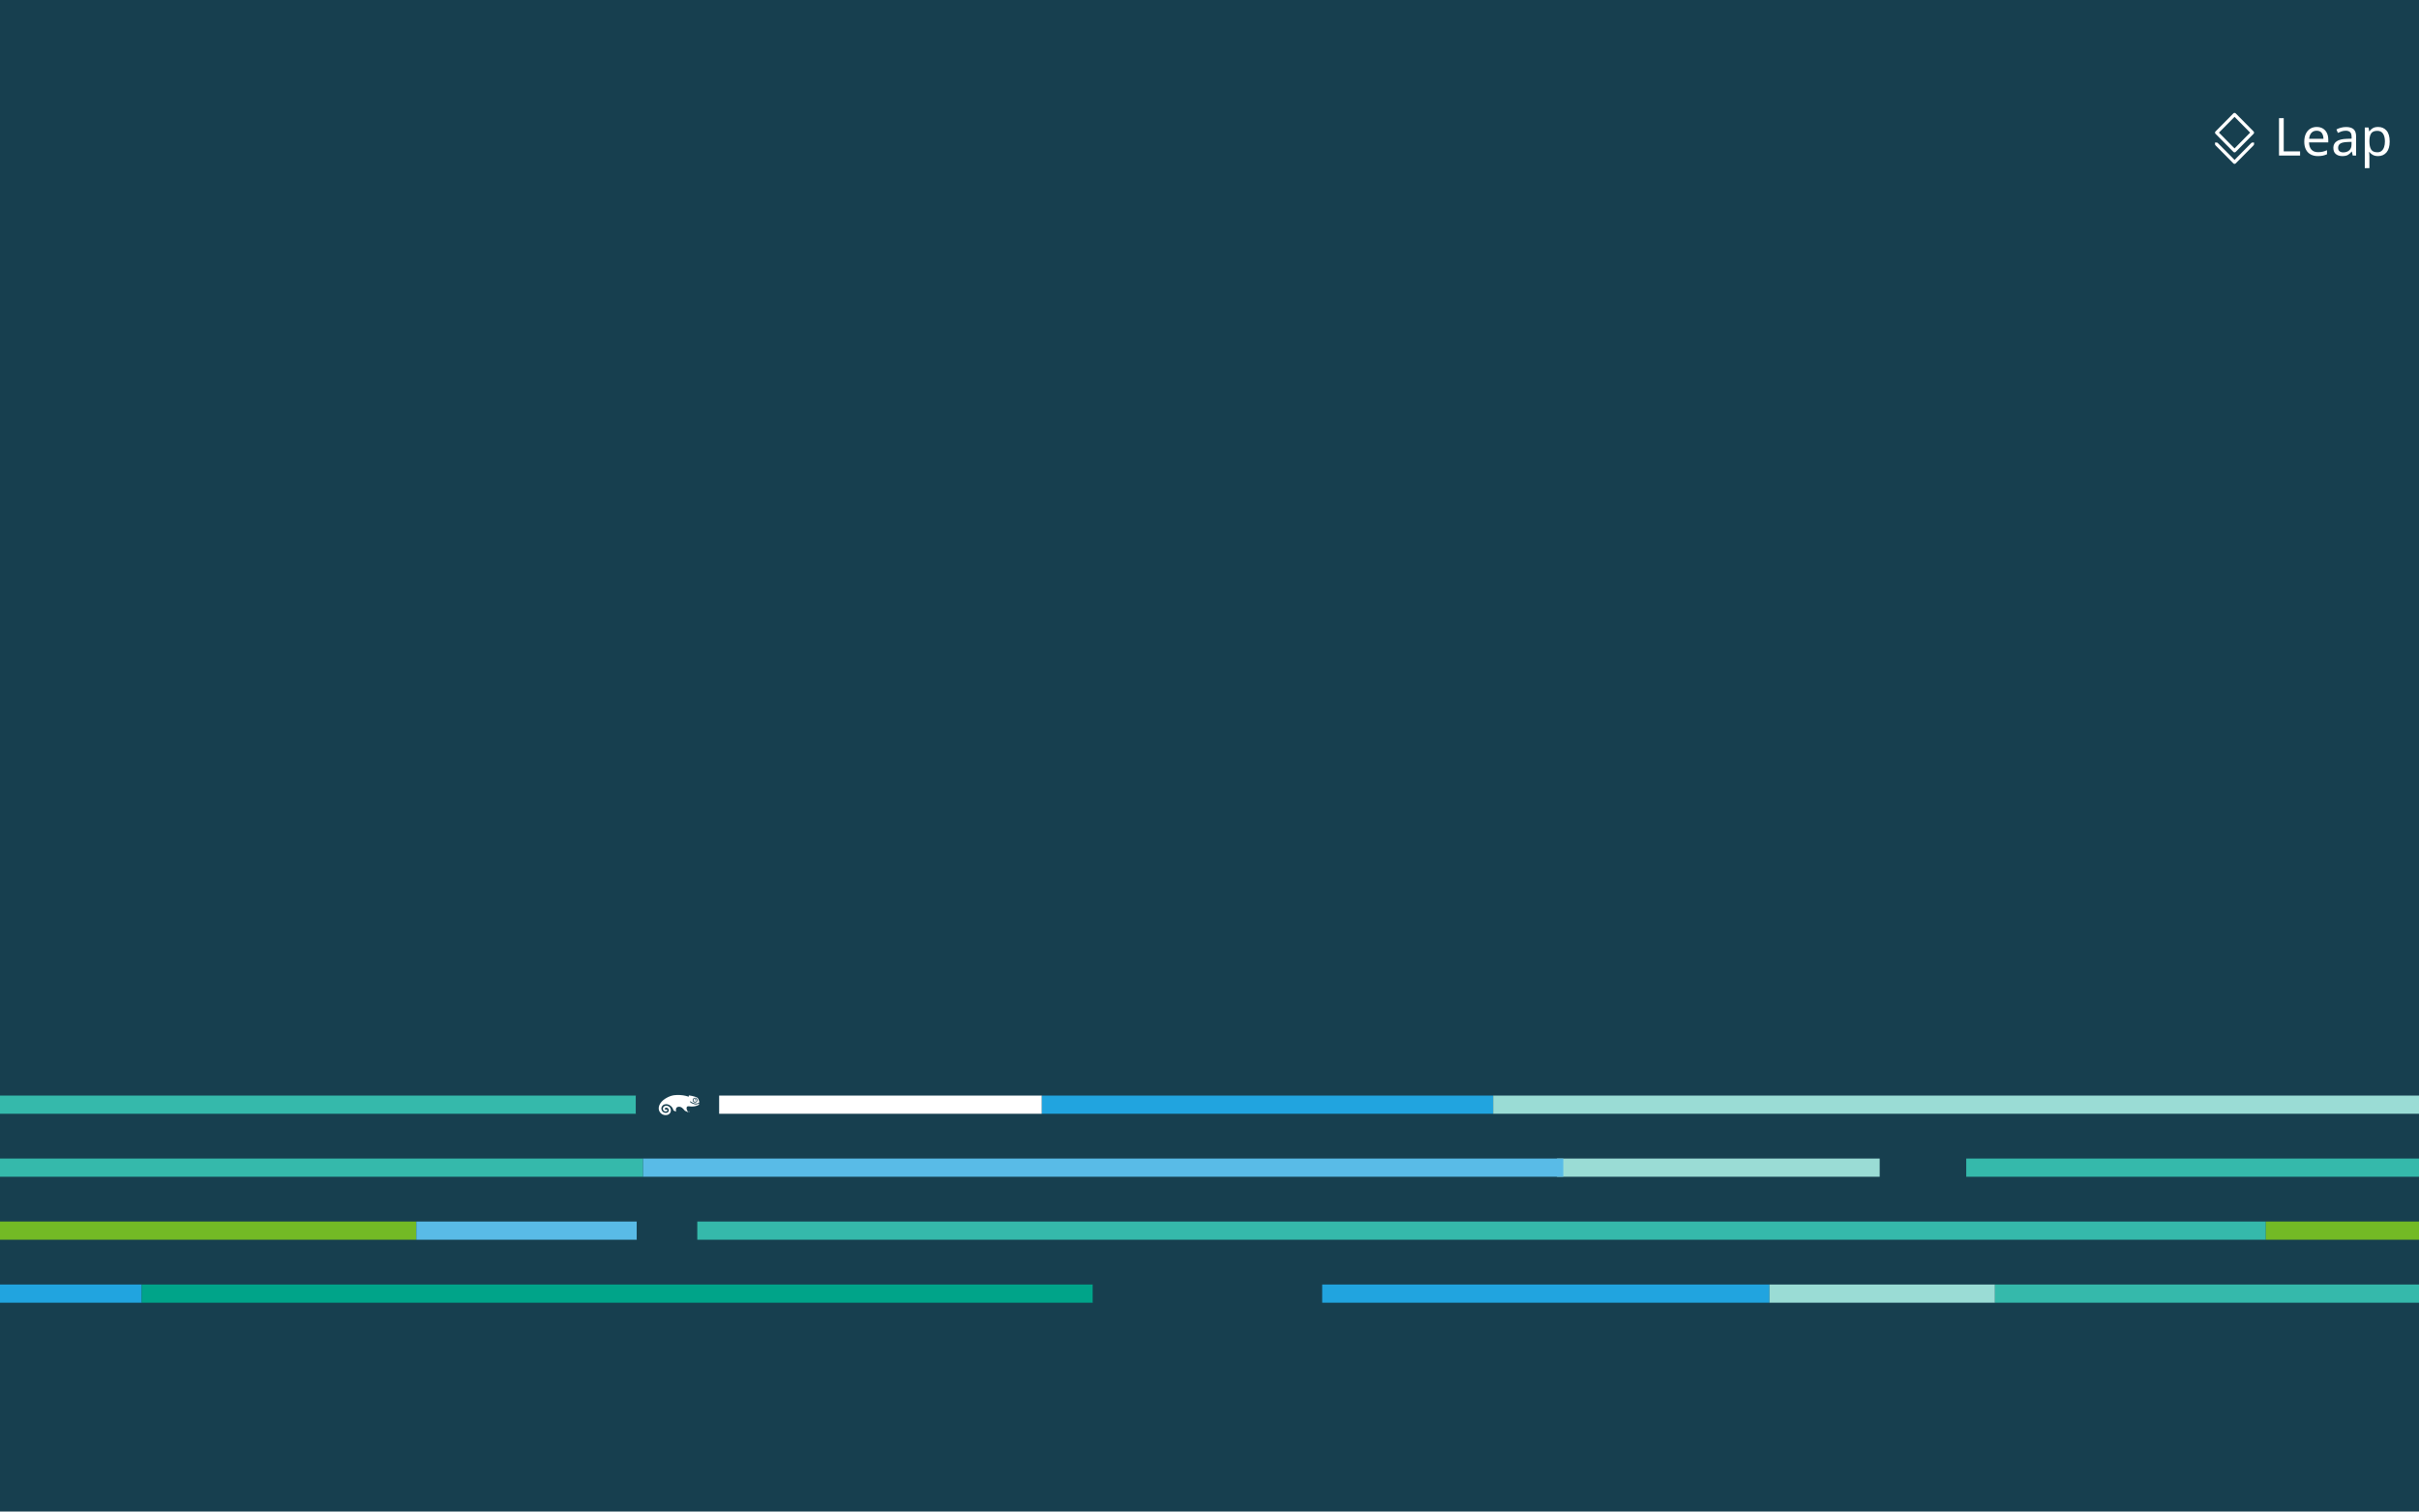
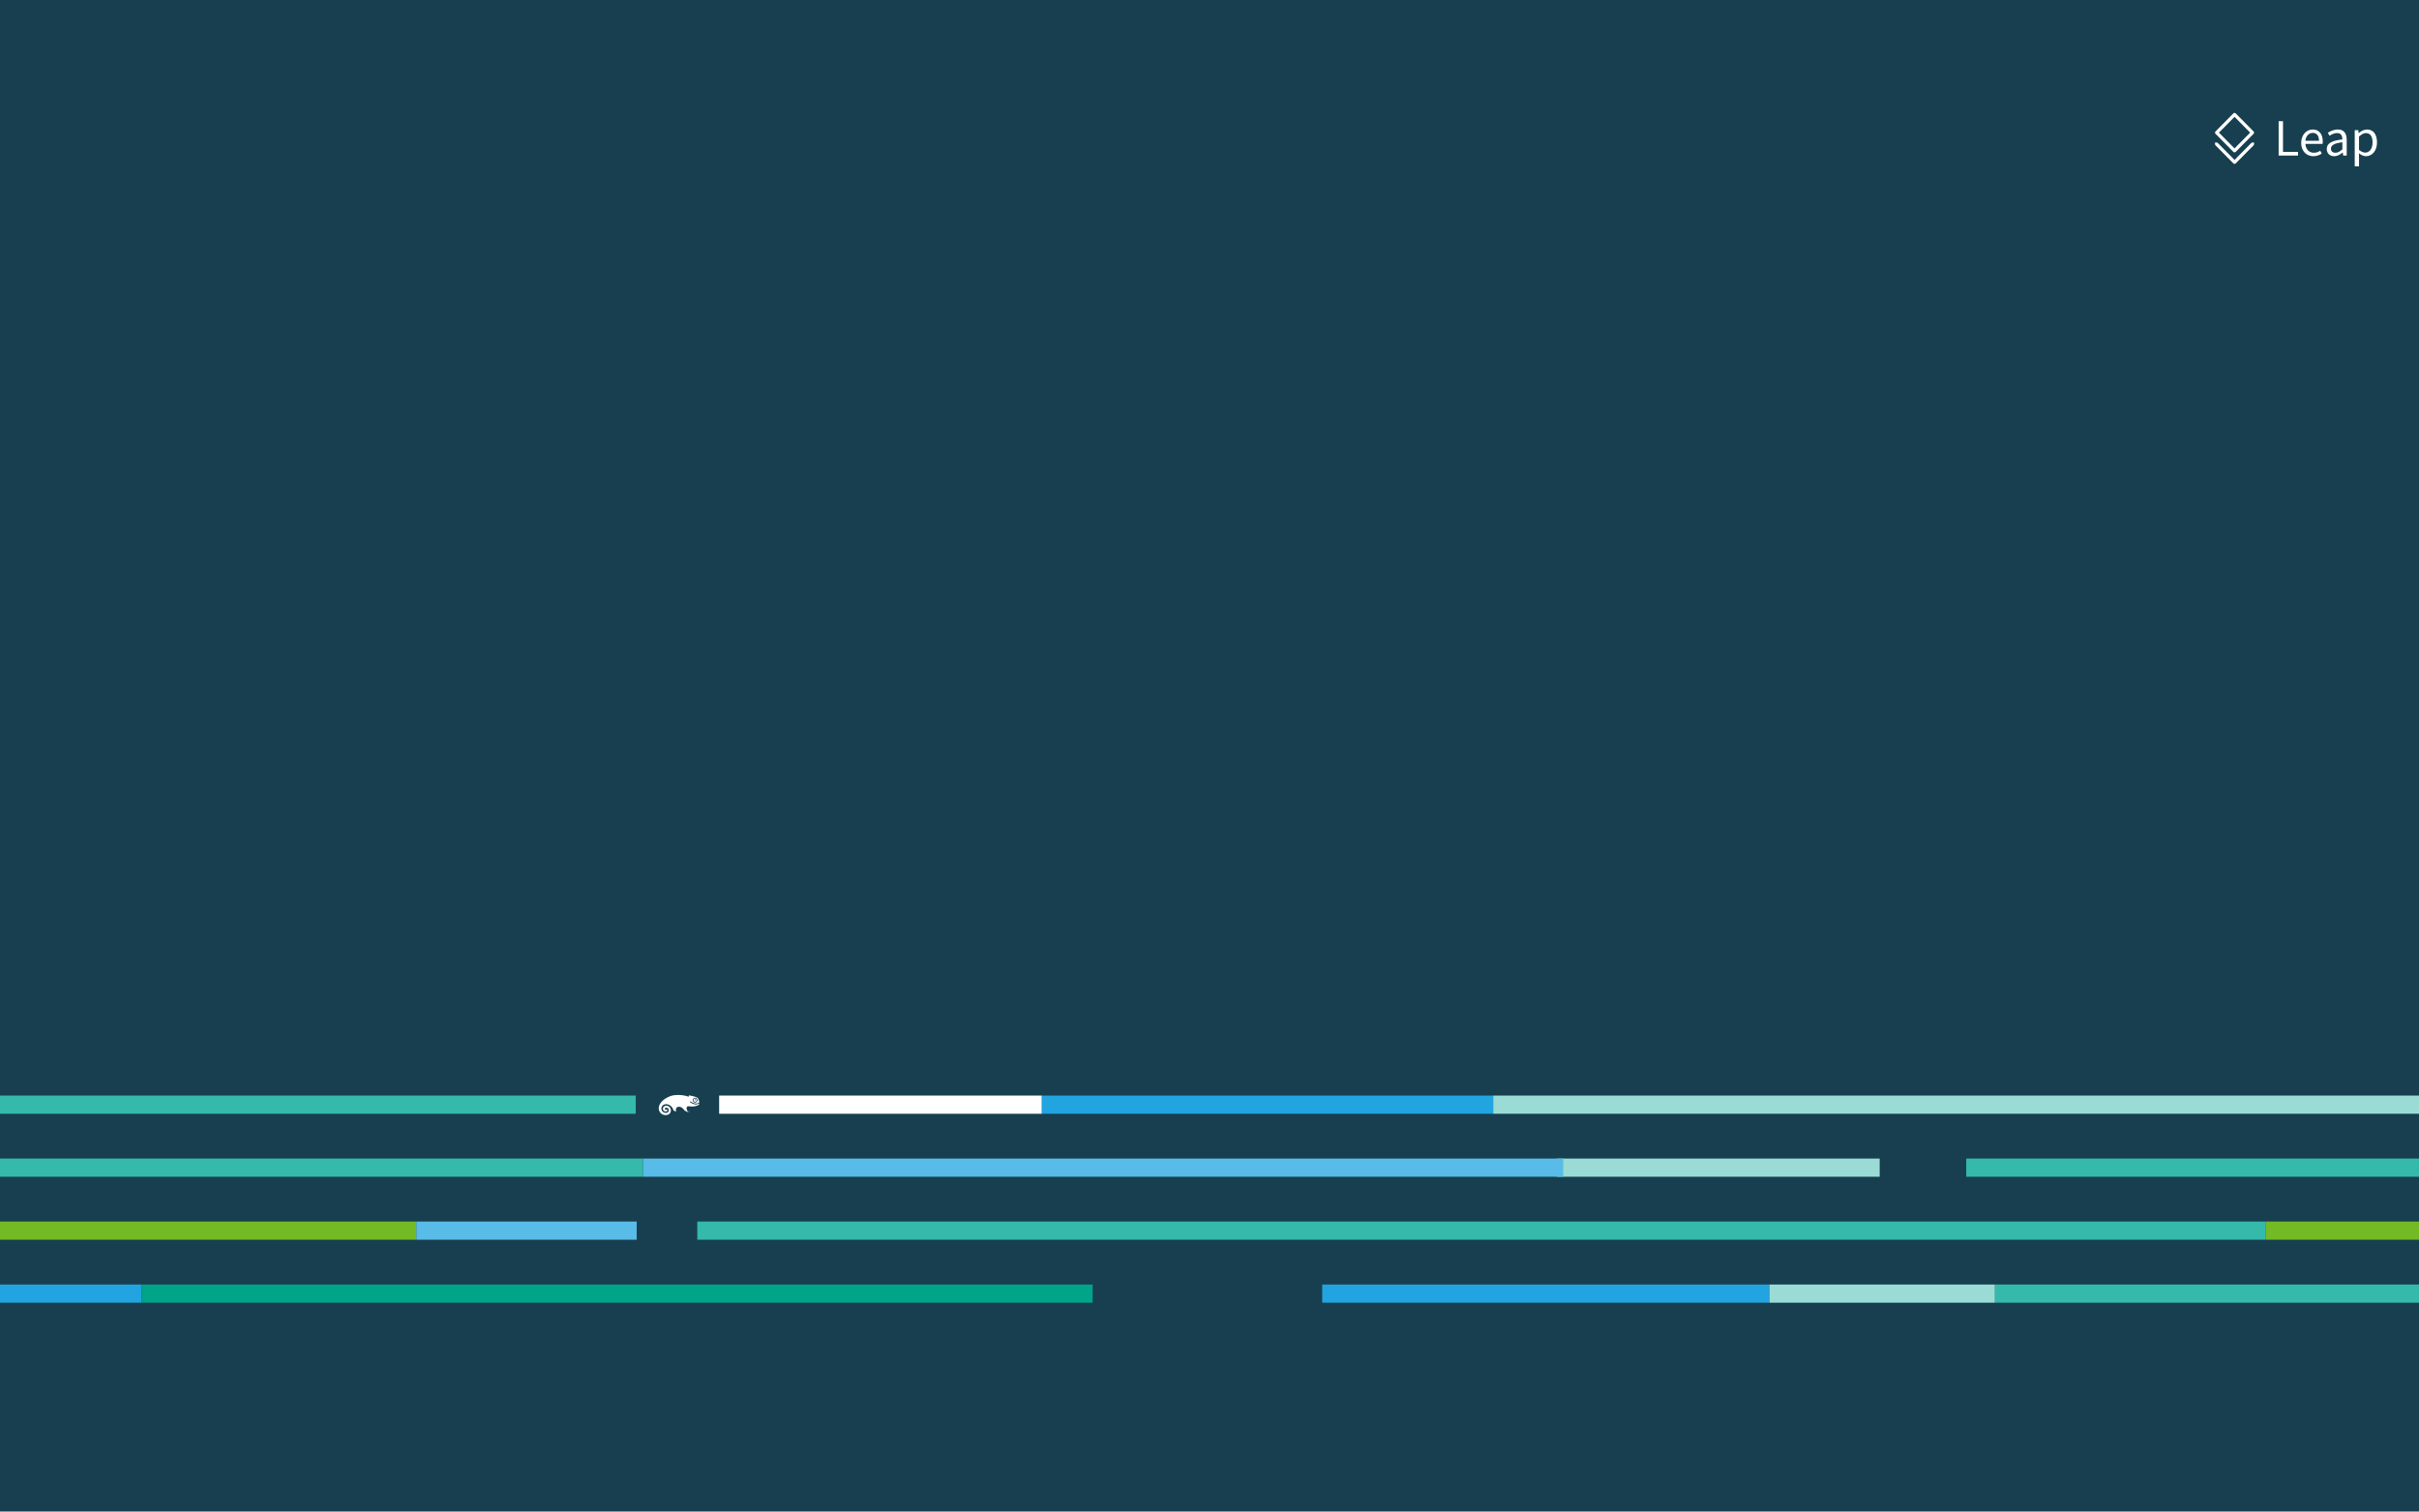
<svg xmlns="http://www.w3.org/2000/svg" width="3840" height="2400" viewBox="0 0 3840 2400" version="1.1" id="SVGRoot">
  <defs id="defs10" />
  <g id="layer1">
    <path id="rect25" style="fill:#173f4f;fill-opacity:1;stroke-width:2.108" d="M 3.5170898e-5,0 H 3840 V 2400 H 3.5170898e-5 Z" />
    <rect style="fill:#35b9ab;fill-opacity:1;stroke-width:2.027" id="rect859" width="1009.512" height="28.889" x="0" y="1739.561" />
    <rect style="fill:#173f4f;fill-opacity:1;stroke-width:2.725" id="rect865" width="132.065" height="28.889" x="1009.512" y="1739.561" />
    <rect style="fill:#ffffff;fill-opacity:1;stroke-width:4.78" id="rect869" width="512.251" height="28.889" x="1141.594" y="1739.561" />
    <rect style="fill:#21a4df;fill-opacity:1;stroke-width:4.368" id="rect873" width="716.352" height="28.889" x="1653.993" y="1739.561" />
    <rect style="fill:#9adcd5;fill-opacity:1;stroke-width:1.68" id="rect877" width="1469.655" height="28.889" x="2370.345" y="1739.561" />
    <rect style="fill:#35b9ab;fill-opacity:1;stroke-width:2.038" id="rect859-3" width="1020.897" height="28.889" x="0" y="1839.561" />
    <rect style="fill:#173f4f;fill-opacity:1;stroke-width:2.725" id="rect865-6" width="132.065" height="28.889" x="3030.897" y="1839.561" />
    <rect style="fill:#9adcd5;fill-opacity:1;stroke-width:4.78" id="rect869-7" width="512.251" height="28.889" x="2471.614" y="1839.561" />
    <rect style="fill:#35b9ab;fill-opacity:1;stroke-width:4.375" id="rect873-5" width="718.735" height="28.889" x="3121.265" y="1839.561" />
    <rect style="fill:#59bbe7;fill-opacity:1;stroke-width:1.675" id="rect877-3" width="1460.717" height="28.889" x="1020.897" y="1839.561" />
    <rect style="fill:#73ba25;fill-opacity:1;stroke-width:1.612" id="rect932" width="660.897" height="28.889" x="0" y="1939.561" />
    <rect style="fill:#59bbe7;fill-opacity:1;stroke-width:1.898" id="rect937" width="350" height="28.889" x="660.897" y="1939.561" />
    <rect style="fill:#173f4f;fill-opacity:1;stroke-width:1.93" id="rect957" width="96" height="28.889" x="1010.897" y="1939.561" />
    <rect style="fill:#35b9ab;fill-opacity:1;stroke-width:8.939" id="rect961" width="2490" height="28.889" x="1106.897" y="1939.561" />
    <rect style="fill:#73ba25;fill-opacity:1;stroke-width:2.123" id="rect965" width="243.103" height="28.889" x="3596.897" y="1939.561" />
    <rect style="fill:#21a4df;fill-opacity:1;stroke-width:1.919" id="rect976" width="225.014" height="28.889" x="0" y="2039.561" />
    <rect style="fill:#00a489;fill-opacity:1;stroke-width:1.693" id="rect980" width="1510" height="28.889" x="224.897" y="2039.561" />
    <rect style="fill:#173f4f;fill-opacity:1;stroke-width:1.881" id="rect984" width="364" height="28.889" x="1734.897" y="2039.561" />
    <rect style="fill:#21a4df;fill-opacity:1;stroke-width:1.389" id="rect992" width="710" height="28.889" x="2098.896" y="2039.561" />
    <rect style="fill:#9adcd5;fill-opacity:1;stroke-width:1.41" id="rect996" width="358" height="28.889" x="2808.896" y="2039.561" />
    <rect style="fill:#35b9ab;fill-opacity:1;stroke-width:1.973" id="rect998" width="673.103" height="28.889" x="3166.896" y="2039.561" />
    <g transform="matrix(0.2152724,0,0,0.2152724,990.7844,1643.41)" fill="#73ba25" id="g64" style="fill:#ffffff">
      <path id="Geeko" d="m 523.71,467.88 c -3.311,-0.119 -6.451,1.051 -8.85,3.301 -2.399,2.25 -3.815,5.298 -3.915,8.599 -0.23,6.821 5.111,12.559 11.916,12.81 3.309,0.1 6.465,-1.07 8.878,-3.32 2.41,-2.261 3.795,-5.311 3.901,-8.599 0.23,-6.819 -5.109,-12.549 -11.93,-12.791 z m 2.021,13.512 c -3.031,0 -5.479,-1.64 -5.479,-3.65 0,-2.029 2.448,-3.66 5.479,-3.66 3.031,0 5.486,1.631 5.486,3.66 0,2.01 -2.457,3.65 -5.486,3.65 z m 28.798,14.729 c 0.089,-0.069 0.295,-0.251 0.268,-0.419 -0.685,-4.279 -7.059,-25.029 -11.884,-30.019 -1.329,-1.359 -2.394,-2.699 -4.55,-3.96 -17.454,-10.171 -58.863,-16.309 -60.803,-16.59 0,0 -0.195,-0.041 -0.33,0.091 -0.105,0.102 -0.125,0.3 -0.125,0.3 0,0 -0.16,8.58 -0.184,9.539 -4.229,-1.421 -34.972,-11.351 -63.791,-12.351 -24.44,-0.859 -60.033,-4.02 -107.2,24.98 l -1.394,0.868 c -22.19,13.841 -37.51,30.91 -45.518,50.739 -2.512,6.24 -5.889,20.32 -2.541,33.569 1.442,5.791 4.13,11.61 7.756,16.819 8.194,11.77 21.944,19.58 36.749,20.899 20.904,1.87 36.733,-7.519 42.363,-25.099 3.871,-12.13 0,-29.928 -14.839,-39.007 -12.07,-7.391 -25.049,-5.711 -32.578,-0.73 -6.531,4.33 -10.23,11.06 -10.165,18.451 0.151,13.11 11.444,20.078 19.564,20.099 2.359,0 4.728,-0.41 7.399,-1.28 0.951,-0.289 1.845,-0.649 2.831,-1.259 l 0.309,-0.181 0.195,-0.13 -0.065,0.039 c 1.85,-1.261 2.964,-3.311 2.964,-5.511 0,-0.6 -0.084,-1.208 -0.256,-1.821 -0.959,-3.32 -4.239,-5.328 -7.638,-4.709 l -0.46,0.109 -0.621,0.189 -0.901,0.31 c -1.87,0.46 -3.269,0.5 -3.569,0.51 -0.951,-0.061 -5.625,-1.461 -5.625,-6.58 v -0.07 c 0,-1.88 0.754,-3.199 1.17,-3.92 1.454,-2.28 5.435,-4.518 10.814,-4.05 7.059,0.61 12.149,4.23 15.52,11.06 3.129,6.349 2.31,14.159 -2.11,19.88 -4.39,5.668 -12.205,8.078 -22.598,6.959 -10.481,-1.159 -19.34,-7.191 -24.303,-16.579 -4.856,-9.178 -5.121,-20.059 -0.686,-28.418 10.609,-20.029 30.649,-19.82 41.637,-17.921 16.26,2.82 34.758,17.819 41.319,35.138 1.059,2.761 1.599,4.949 2.071,6.95 l 0.709,2.99 18.37,8.969 c 0.395,0.193 0.528,0.258 0.686,0.14 0.189,-0.141 0.081,-0.53 0.081,-0.53 -0.114,-0.41 -0.381,-0.789 -0.805,-5.93 -0.349,-4.562 -1.059,-17.051 5.228,-23.24 2.441,-2.419 6.161,-4.578 9.099,-5.269 12.04,-2.941 26.159,-0.912 39.507,14.539 6.91,7.98 10.279,11.619 11.97,13.249 0,0 0.385,0.363 0.589,0.531 0.223,0.183 0.369,0.338 0.695,0.519 0.558,0.31 22.954,10.621 22.954,10.621 0,0 0.265,0.132 0.461,-0.11 0.194,-0.24 0.01,-0.479 0.01,-0.479 -0.149,-0.17 -14.199,-18.328 -11.698,-33.279 1.97,-11.909 11.447,-10.83 24.558,-9.35 4.279,0.5 9.152,1.059 14.196,1.172 14.084,0.089 29.254,-2.511 38.604,-6.601 6.049,-2.629 9.909,-4.379 12.328,-6.579 0.87,-0.721 1.321,-1.891 1.791,-3.15 l 0.33,-0.831 c 0.391,-1.021 0.966,-3.171 1.219,-4.35 0.102,-0.519 0.221,-1.027 -0.209,-1.359 -0.393,-0.303 -1.294,0.24 -1.294,0.24 -4.106,2.471 -14.369,7.151 -23.965,7.35 -11.914,0.24 -36.054,-12.061 -38.555,-13.36 -1.674,-3.986 -3.346,-7.972 -5.044,-11.948 17.27,11.379 31.594,17.668 42.559,18.638 12.207,1.087 21.723,-5.572 25.853,-8.343 0.541,-0.359 1.08,-0.762 1.576,-1.149 z m -48.992,-16.369 c 0.175,-4.73 2.155,-9.12 5.614,-12.34 3.46,-3.231 7.975,-4.9 12.708,-4.749 9.76,0.349 17.43,8.589 17.095,18.338 -0.184,4.73 -2.164,9.12 -5.614,12.33 -3.46,3.25 -7.964,4.92 -12.719,4.76 -9.75,-0.36 -17.411,-8.58 -17.084,-18.338 z" clip-rule="evenodd" fill-rule="evenodd" style="fill:#ffffff" />
      <g transform="matrix(1.7539,0,0,1.7539,-692,-166.47)" id="g62" style="fill:#ffffff">
        <path d="m 667.46,415.23 c 1.218,0 2.188,0.99 2.188,2.229 0,1.257 -0.971,2.237 -2.198,2.237 -1.218,0 -2.208,-0.98 -2.208,-2.237 0,-1.238 0.99,-2.229 2.208,-2.229 z m -0.01,0.346 c -0.98,0 -1.782,0.842 -1.782,1.882 0,1.06 0.802,1.891 1.792,1.891 0.99,0.011 1.782,-0.831 1.782,-1.881 0,-1.05 -0.792,-1.892 -1.782,-1.892 z m -0.416,3.179 h -0.396 v -2.485 c 0.208,-0.03 0.406,-0.06 0.703,-0.06 0.377,0 0.624,0.079 0.772,0.188 0.149,0.108 0.229,0.276 0.229,0.515 0,0.326 -0.218,0.524 -0.485,0.604 v 0.021 c 0.218,0.039 0.366,0.237 0.416,0.604 0.06,0.387 0.118,0.535 0.158,0.614 h -0.416 c -0.06,-0.079 -0.119,-0.307 -0.168,-0.634 -0.06,-0.316 -0.218,-0.436 -0.535,-0.436 h -0.277 v 1.069 z m 0,-1.377 h 0.287 c 0.327,0 0.604,-0.118 0.604,-0.426 0,-0.218 -0.158,-0.436 -0.604,-0.436 -0.129,0 -0.218,0.01 -0.287,0.021 z" fill="#73ba25" id="path60" style="fill:#ffffff" />
      </g>
    </g>
    <path d="m 3547.061,179.25 a 2.583,2.613 0 0 0 -1.704,0.753 l -28.412,28.741 a 2.583,2.613 0 0 0 0,3.695 l 28.412,28.741 a 2.583,2.613 0 0 0 3.652,0 l 28.411,-28.741 a 2.583,2.613 0 0 0 0,-3.695 l -28.411,-28.741 a 2.583,2.613 0 0 0 -1.947,-0.753 z m 0.12,6.297 24.759,25.046 -24.759,25.046 -24.758,-25.046 z m -30.993,40.721 v 2.613 a 2.583,2.613 0 0 0 0.759,1.847 l 28.412,28.741 a 2.583,2.613 0 0 0 3.652,0 l 28.411,-28.741 a 2.583,2.613 0 0 0 0.759,-1.847 2.583,2.613 0 0 0 0,-0.118 v -2.491 h -2.583 a 2.583,2.613 0 0 0 -1.826,0.768 l -26.585,26.893 -26.585,-26.893 a 2.583,2.613 0 0 0 -1.825,-0.753 v -0.004 z" color="#000000" color-rendering="auto" dominant-baseline="auto" fill="#fbc75d" image-rendering="auto" shape-rendering="auto" solid-color="#000000" stop-color="#000000" style="font-variant-ligatures:normal;font-variant-position:normal;font-variant-caps:normal;font-variant-numeric:normal;font-variant-alternates:normal;font-variant-east-asian:normal;font-feature-settings:normal;font-variation-settings:normal;text-indent:0;text-decoration:none;text-decoration-line:none;text-decoration-style:solid;text-decoration-color:#000000;text-transform:none;text-orientation:mixed;white-space:normal;shape-padding:0;shape-margin:0;inline-size:0;isolation:auto;mix-blend-mode:normal;fill:#ffffff;stroke-width:0.346" id="path64-3" />
-     <text xml:space="preserve" style="font-style:normal;font-weight:normal;font-size:83.186px;line-height:1.25;font-family:sans-serif;fill:#ffffff;fill-opacity:1;stroke:none;stroke-width:2.08" x="3609.71" y="247.018" id="text323-6">
-       <tspan id="tspan321-7" x="3609.71" y="247.018" style="font-style:normal;font-variant:normal;font-weight:normal;font-stretch:normal;font-family:'Source Sans Pro';-inkscape-font-specification:'Source Sans Pro';fill:#ffffff;stroke-width:2.08">Leap</tspan>
-     </text>
+     <g aria-label="Leap" id="text323-6" style="font-style:normal;font-weight:normal;font-size:83.186px;line-height:1.25;font-family:sans-serif;fill:#ffffff;fill-opacity:1;stroke:none;stroke-width:2.08">
+       <path id="path5318" style="font-style:normal;font-variant:normal;font-weight:normal;font-stretch:normal;font-family:'Source Sans Pro';-inkscape-font-specification:'Source Sans Pro';fill:#ffffff;stroke-width:2.08" d="M 3617.197 192.447 L 3617.197 247.018 L 3647.975 247.018 L 3647.975 241.111 L 3624.102 241.111 L 3624.102 192.447 L 3617.197 192.447 z M 3671.102 205.592 C 3661.868 205.592 3652.967 213.66 3652.967 226.887 C 3652.967 240.113 3661.535 248.016 3672.35 248.016 C 3677.84 248.016 3682.164 246.103 3685.658 243.857 L 3683.246 239.365 C 3680.251 241.279 3677.008 242.525 3673.182 242.525 C 3665.445 242.525 3660.204 237.035 3659.705 228.467 L 3686.99 228.467 C 3687.157 227.469 3687.24 225.973 3687.24 224.559 C 3687.24 212.996 3681.417 205.592 3671.102 205.592 z M 3711.197 205.592 C 3704.709 205.592 3699.052 208.42 3695.309 210.832 L 3697.971 215.574 C 3701.132 213.411 3705.375 211.248 3710.033 211.248 C 3716.688 211.248 3718.352 216.239 3718.352 221.396 C 3701.132 223.31 3693.561 227.719 3693.561 236.537 C 3693.561 243.774 3698.635 248.016 3705.373 248.016 C 3710.447 248.016 3714.941 245.354 3718.768 242.193 L 3719.016 242.193 L 3719.6 247.018 L 3725.256 247.018 L 3725.256 222.229 C 3725.256 212.163 3721.096 205.592 3711.197 205.592 z M 3757.365 205.592 C 3752.624 205.592 3748.131 208.17 3744.471 211.248 L 3744.223 211.248 L 3743.639 206.59 L 3737.982 206.59 L 3737.982 264.07 L 3744.805 264.07 L 3744.805 250.428 L 3744.639 243.357 C 3748.382 246.269 3752.124 248.016 3755.867 248.016 C 3765.101 248.016 3773.338 239.946 3773.338 226.221 C 3773.338 213.66 3767.764 205.592 3757.365 205.592 z M 3671.268 210.998 C 3677.59 210.998 3681.25 215.406 3681.25 223.559 L 3659.621 223.559 C 3660.453 215.573 3665.611 210.998 3671.268 210.998 z M 3755.619 211.332 C 3763.272 211.332 3766.266 217.32 3766.266 226.221 C 3766.266 236.203 3761.358 242.277 3754.703 242.277 C 3752.041 242.277 3748.465 241.111 3744.805 238.033 L 3744.805 216.822 C 3748.798 213.245 3752.209 211.332 3755.619 211.332 z M 3718.352 225.889 L 3718.352 237.119 C 3714.442 240.613 3711.281 242.525 3707.371 242.525 C 3703.378 242.525 3700.217 240.612 3700.217 236.037 C 3700.217 230.88 3704.875 227.552 3718.352 225.889 z " />
+     </g>
  </g>
</svg>
